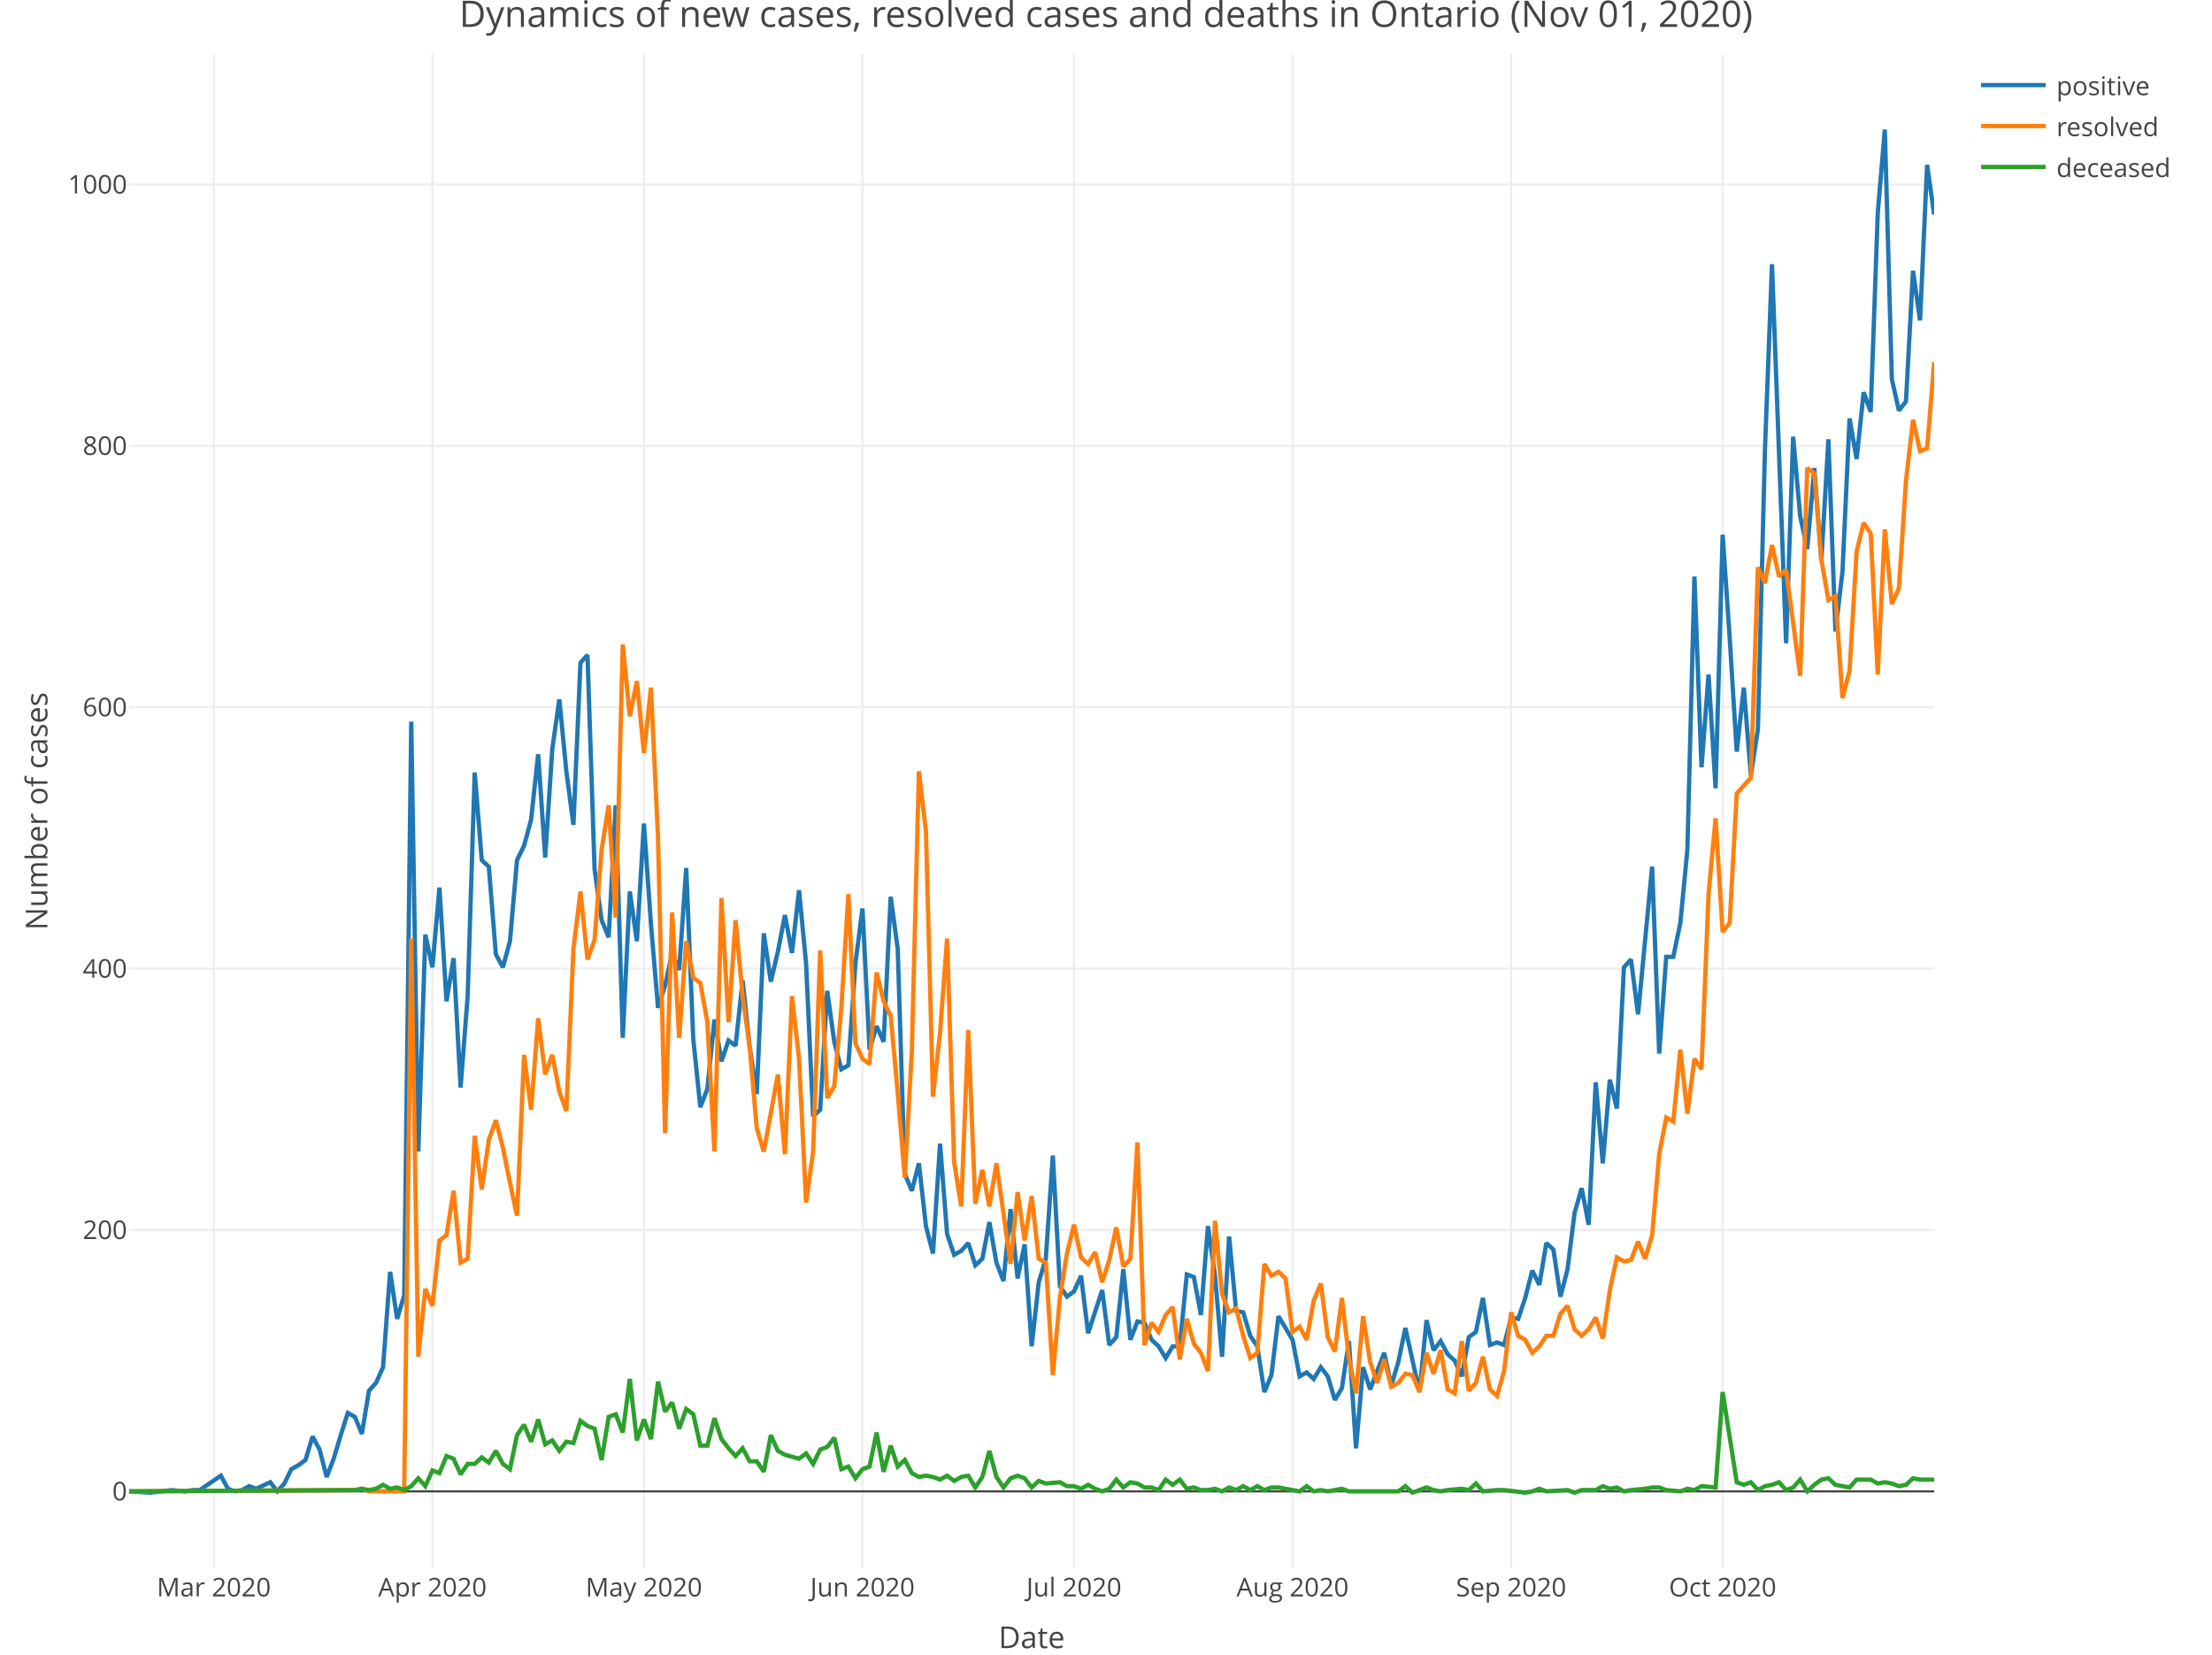
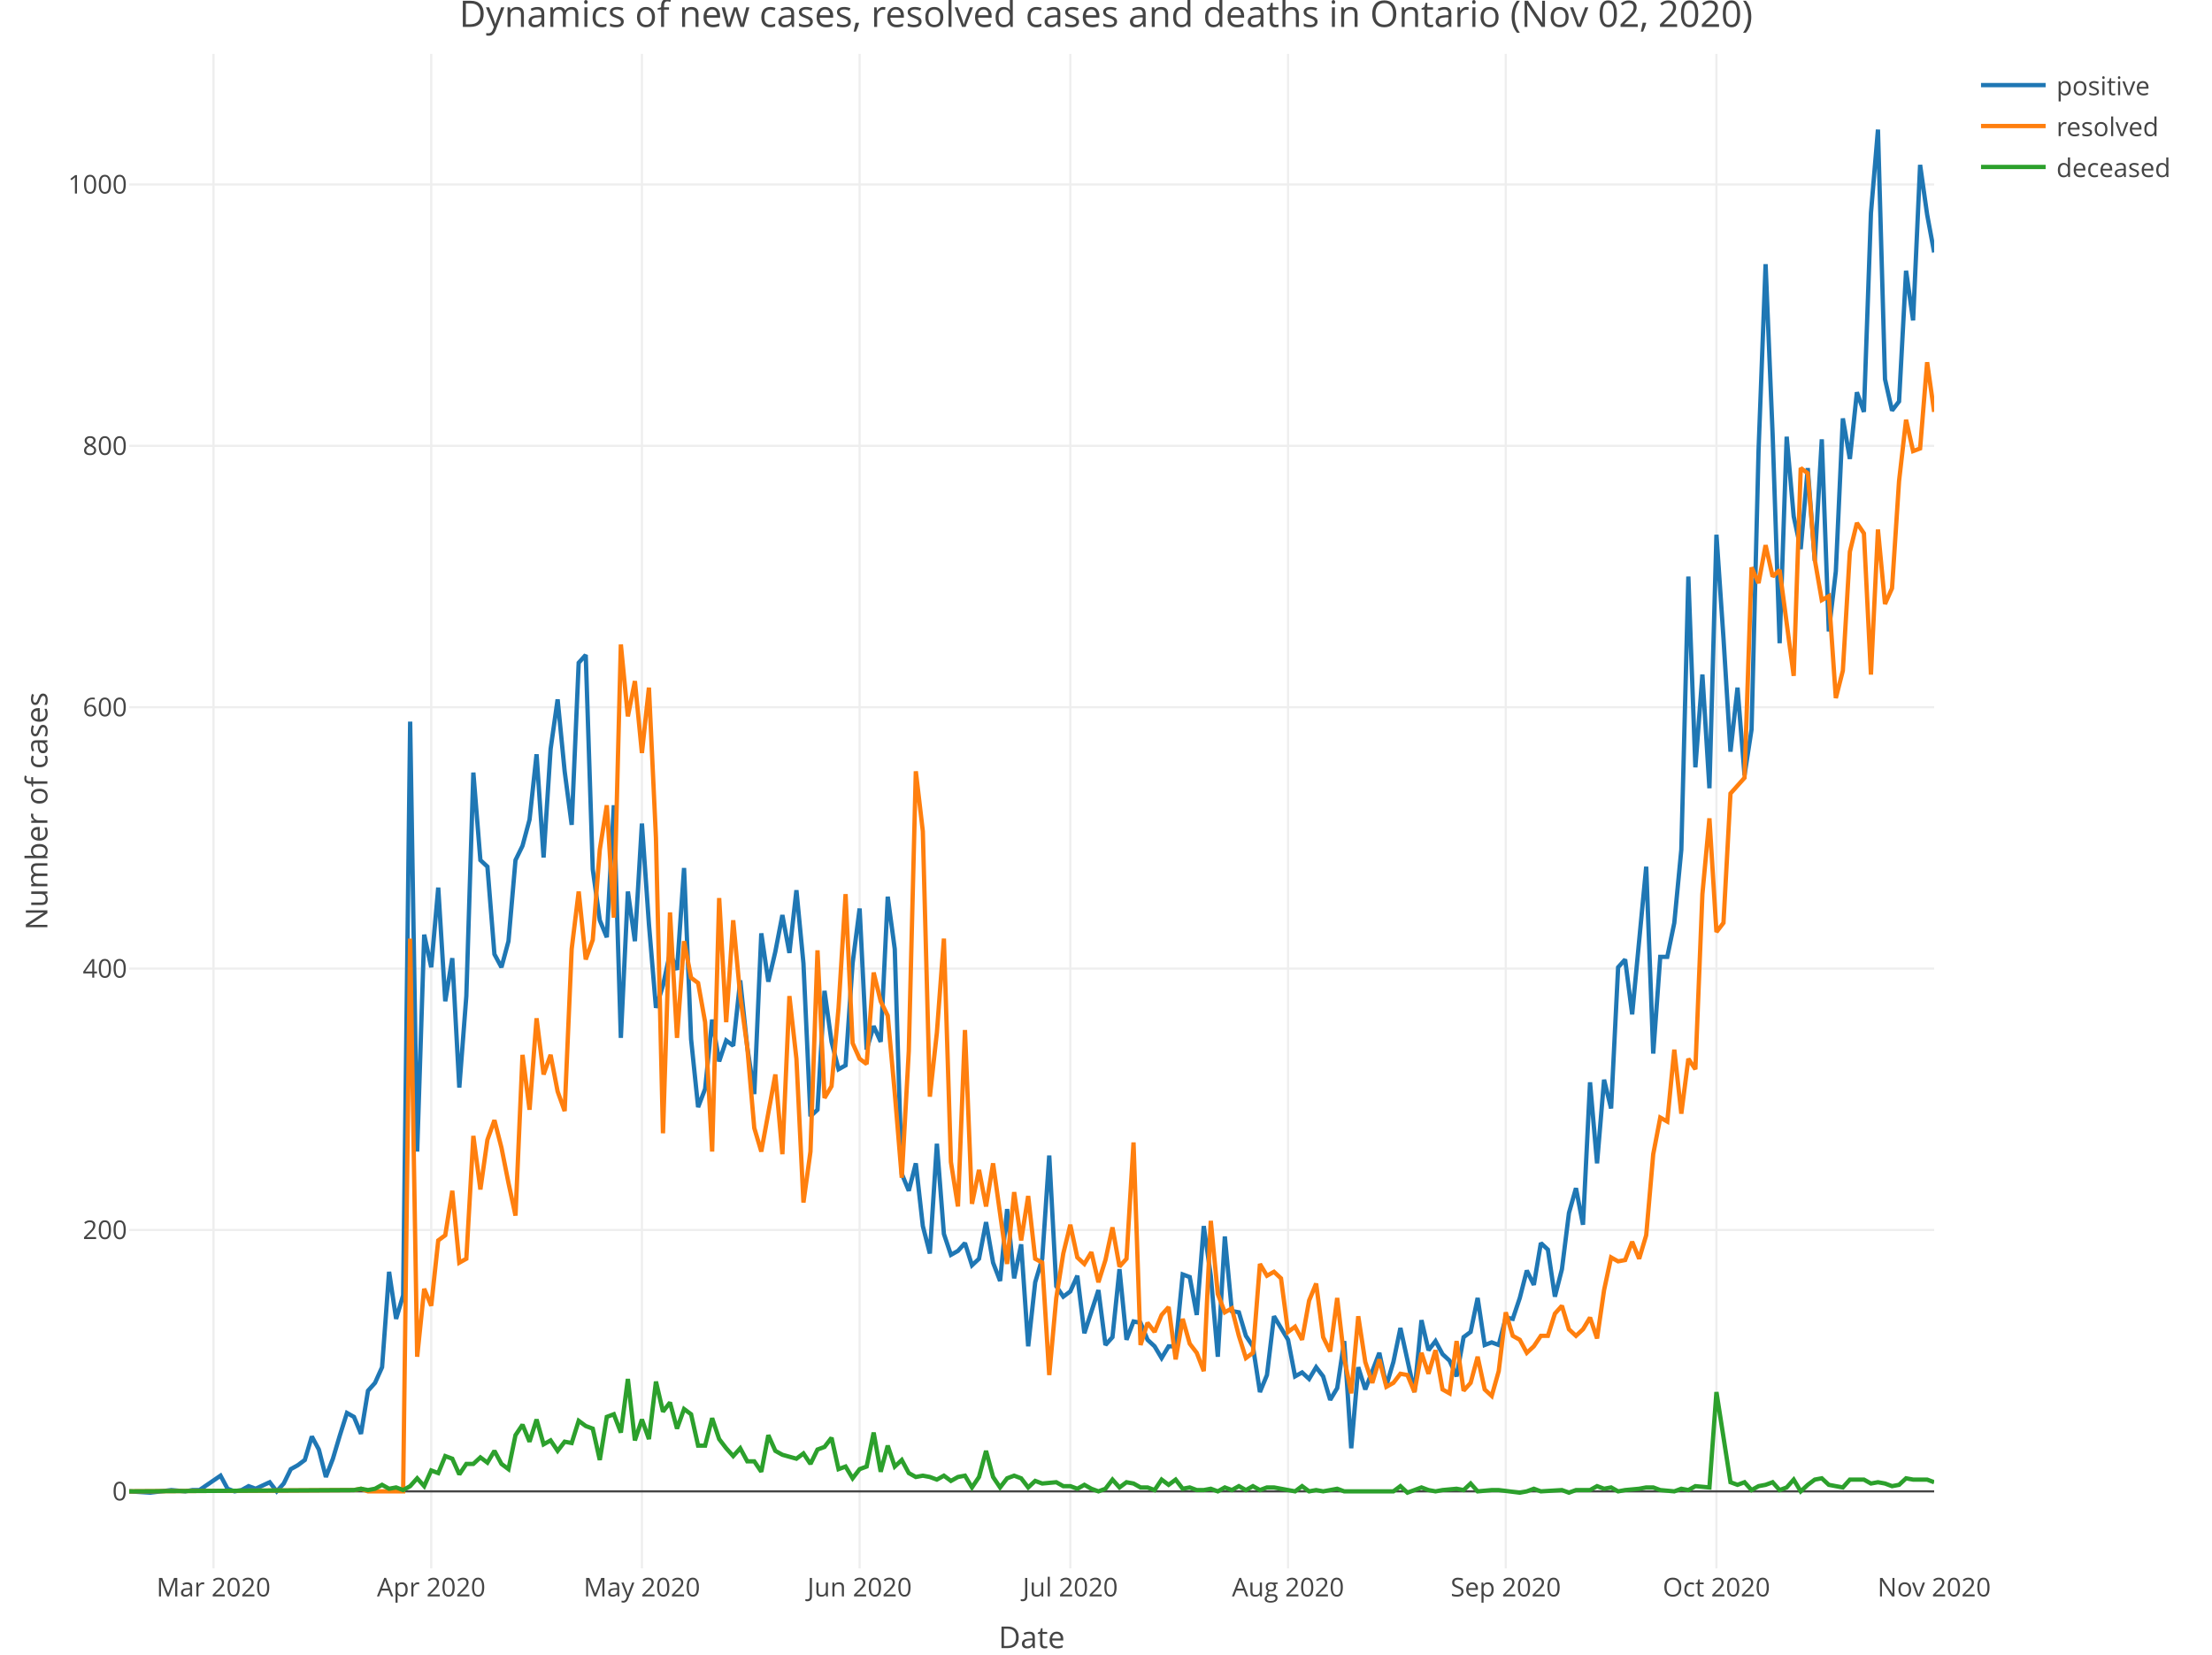
<svg xmlns="http://www.w3.org/2000/svg" class="main-svg" width="1027" height="768" style="" viewBox="0 0 1027 768">
  <rect x="0" y="0" width="1027" height="768" style="fill: rgb(255, 255, 255); fill-opacity: 1;" />
-   <defs id="defs-bca178">
+   <defs id="defs-4a795d">
    <g class="clips">
-       <clipPath id="clipbca178xyplot" class="plotclip">
+       <clipPath id="clip4a795dxyplot" class="plotclip">
        <rect width="838" height="703" />
      </clipPath>
-       <clipPath class="axesclip" id="clipbca178x">
+       <clipPath class="axesclip" id="clip4a795dx">
        <rect x="60" y="0" width="838" height="768" />
      </clipPath>
-       <clipPath class="axesclip" id="clipbca178y">
+       <clipPath class="axesclip" id="clip4a795dy">
        <rect x="0" y="25" width="1027" height="703" />
      </clipPath>
-       <clipPath class="axesclip" id="clipbca178xy">
+       <clipPath class="axesclip" id="clip4a795dxy">
        <rect x="60" y="25" width="838" height="703" />
      </clipPath>
    </g>
    <g class="gradients" />
  </defs>
  <g class="bglayer" />
  <g class="layer-below">
    <g class="imagelayer" />
    <g class="shapelayer" />
  </g>
  <g class="cartesianlayer">
    <g class="subplot xy">
      <g class="layer-subplot">
        <g class="shapelayer" />
        <g class="imagelayer" />
      </g>
      <g class="gridlayer">
        <g class="x">
-           <path class="xgrid crisp" transform="translate(99.28,0)" d="M0,25v703" style="stroke: rgb(238, 238, 238); stroke-opacity: 1; stroke-width: 1px;" />
-           <path class="xgrid crisp" transform="translate(200.76,0)" d="M0,25v703" style="stroke: rgb(238, 238, 238); stroke-opacity: 1; stroke-width: 1px;" />
-           <path class="xgrid crisp" transform="translate(298.96,0)" d="M0,25v703" style="stroke: rgb(238, 238, 238); stroke-opacity: 1; stroke-width: 1px;" />
-           <path class="xgrid crisp" transform="translate(400.44,0)" d="M0,25v703" style="stroke: rgb(238, 238, 238); stroke-opacity: 1; stroke-width: 1px;" />
-           <path class="xgrid crisp" transform="translate(498.64,0)" d="M0,25v703" style="stroke: rgb(238, 238, 238); stroke-opacity: 1; stroke-width: 1px;" />
-           <path class="xgrid crisp" transform="translate(600.12,0)" d="M0,25v703" style="stroke: rgb(238, 238, 238); stroke-opacity: 1; stroke-width: 1px;" />
-           <path class="xgrid crisp" transform="translate(701.59,0)" d="M0,25v703" style="stroke: rgb(238, 238, 238); stroke-opacity: 1; stroke-width: 1px;" />
-           <path class="xgrid crisp" transform="translate(799.8,0)" d="M0,25v703" style="stroke: rgb(238, 238, 238); stroke-opacity: 1; stroke-width: 1px;" />
+           <path class="xgrid crisp" transform="translate(99.13,0)" d="M0,25v703" style="stroke: rgb(238, 238, 238); stroke-opacity: 1; stroke-width: 1px;" />
+           <path class="xgrid crisp" transform="translate(200.21,0)" d="M0,25v703" style="stroke: rgb(238, 238, 238); stroke-opacity: 1; stroke-width: 1px;" />
+           <path class="xgrid crisp" transform="translate(298.03,0)" d="M0,25v703" style="stroke: rgb(238, 238, 238); stroke-opacity: 1; stroke-width: 1px;" />
+           <path class="xgrid crisp" transform="translate(399.11,0)" d="M0,25v703" style="stroke: rgb(238, 238, 238); stroke-opacity: 1; stroke-width: 1px;" />
+           <path class="xgrid crisp" transform="translate(496.93,0)" d="M0,25v703" style="stroke: rgb(238, 238, 238); stroke-opacity: 1; stroke-width: 1px;" />
+           <path class="xgrid crisp" transform="translate(598.02,0)" d="M0,25v703" style="stroke: rgb(238, 238, 238); stroke-opacity: 1; stroke-width: 1px;" />
+           <path class="xgrid crisp" transform="translate(699.1,0)" d="M0,25v703" style="stroke: rgb(238, 238, 238); stroke-opacity: 1; stroke-width: 1px;" />
+           <path class="xgrid crisp" transform="translate(796.92,0)" d="M0,25v703" style="stroke: rgb(238, 238, 238); stroke-opacity: 1; stroke-width: 1px;" />
        </g>
        <g class="y">
          <path class="ygrid crisp" transform="translate(0,570.92)" d="M60,0h838" style="stroke: rgb(238, 238, 238); stroke-opacity: 1; stroke-width: 1px;" />
          <path class="ygrid crisp" transform="translate(0,449.6)" d="M60,0h838" style="stroke: rgb(238, 238, 238); stroke-opacity: 1; stroke-width: 1px;" />
          <path class="ygrid crisp" transform="translate(0,328.27)" d="M60,0h838" style="stroke: rgb(238, 238, 238); stroke-opacity: 1; stroke-width: 1px;" />
          <path class="ygrid crisp" transform="translate(0,206.95)" d="M60,0h838" style="stroke: rgb(238, 238, 238); stroke-opacity: 1; stroke-width: 1px;" />
          <path class="ygrid crisp" transform="translate(0,85.63)" d="M60,0h838" style="stroke: rgb(238, 238, 238); stroke-opacity: 1; stroke-width: 1px;" />
        </g>
      </g>
      <g class="zerolinelayer">
        <path class="yzl zl crisp" transform="translate(0,692.24)" d="M60,0h838" style="stroke: rgb(68, 68, 68); stroke-opacity: 1; stroke-width: 1px;" />
      </g>
      <path class="xlines-below" />
      <path class="ylines-below" />
      <g class="overlines-below" />
      <g class="xaxislayer-below" />
      <g class="yaxislayer-below" />
      <g class="overaxes-below" />
-       <g class="plot" transform="translate(60, 25)" clip-path="url('#clipbca178xyplot')">
+       <g class="plot" transform="translate(60, 25)" clip-path="url('#clip4a795dxyplot')">
        <g class="scatterlayer mlayer">
-           <g class="trace scatter trace6cc3cc" style="stroke-miterlimit: 2; opacity: 1;">
+           <g class="trace scatter trace717cb4" style="stroke-miterlimit: 2; opacity: 1;">
            <g class="fills" />
            <g class="errorbars" />
            <g class="lines">
-               <path class="js-line" d="M0,667.24L9.82,667.85L19.64,666.64L26.19,667.24L29.46,666.64L32.73,666.64L42.55,659.96L45.83,666.03L49.1,667.24L52.38,666.64L55.65,664.82L58.92,666.03L65.47,663L68.74,667.24L72.02,663.6L75.29,656.93L78.56,655.11L81.84,652.68L85.11,641.77L88.38,647.83L91.66,660.57L94.93,652.08L98.2,641.16L101.48,630.85L104.75,632.67L108.02,640.55L111.3,620.53L114.57,616.89L117.84,609.61L121.12,565.33L124.39,587.17L127.66,576.25L130.94,309.95L134.21,509.52L137.48,408.83L140.76,423.99L144.03,386.99L147.3,439.76L150.58,419.74L153.85,479.8L157.13,437.34L160.4,333.6L163.67,374.25L166.95,377.28L170.22,417.92L173.49,423.99L176.77,411.86L180.04,374.25L183.31,367.58L186.59,355.44L189.86,325.11L193.13,373.03L196.41,322.69L199.68,299.63L202.95,333L206.23,357.87L209.5,282.65L212.77,279.01L216.05,378.49L219.32,402.15L222.59,410.04L225.87,348.77L229.14,456.75L232.41,388.81L235.69,411.86L238.96,357.26L242.23,403.97L245.51,442.8L248.78,432.48L252.05,417.32L255.33,425.2L258.6,377.89L261.88,457.35L265.15,488.9L268.42,480.41L271.7,448.26L274.97,467.67L278.24,457.96L281.52,460.39L284.79,430.06L288.06,460.99L291.34,482.83L294.61,408.22L297.88,430.66L301.16,416.71L304.43,399.73L307.7,417.32L310.98,388.2L314.25,422.17L317.52,493.14L320.8,490.11L324.07,434.91L327.34,458.57L330.62,471.31L333.89,469.49L337.16,422.17L340.44,396.69L343.71,462.21L346.98,451.29L350.26,458.57L353.53,391.23L356.8,415.5L360.08,519.84L363.35,527.72L366.63,514.98L369.9,544.1L373.17,556.84L376.45,505.88L379.72,547.74L382.99,557.45L386.27,555.63L389.54,551.99L392.81,562.3L396.09,559.27L399.36,542.28L402.63,561.09L405.91,569.58L409.18,536.21L412.45,568.37L415.73,552.59L419,599.91L422.27,570.18L425.55,559.27L428.82,511.34L432.09,572L435.37,576.86L438.64,574.43L441.91,567.15L445.19,593.84L451.73,573.82L455.01,599.3L458.28,595.66L461.55,564.12L464.83,596.88L468.1,588.38L471.38,588.99L474.65,596.88L477.92,599.91L481.2,605.37L484.47,599.91L487.74,599.91L491.02,566.55L494.29,567.76L497.56,585.35L500.84,544.1L504.11,567.15L507.38,604.76L510.66,548.95L513.93,583.53L517.2,584.14L520.48,595.06L523.75,599.91L527.02,621.14L530.3,613.25L533.57,585.96L540.12,596.88L543.39,613.86L546.66,612.04L549.94,615.07L553.21,609.61L556.48,613.86L559.76,624.78L563.03,619.32L566.3,597.48L569.58,647.23L572.85,609.61L576.13,619.93L582.67,602.94L585.95,618.11L589.22,607.19L592.49,591.42L599.04,621.14L602.31,587.78L605.59,601.73L608.86,597.48L612.13,603.55L615.41,606.58L618.68,613.86L621.95,595.66L625.23,593.24L628.5,577.46L631.77,599.3L635.05,598.09L638.32,599.3L641.59,586.56L644.87,587.17L648.14,577.46L651.41,564.73L654.69,571.4L657.96,551.99L661.23,555.02L664.51,576.86L667.78,564.12L671.05,538.03L674.33,526.51L677.6,543.49L680.88,477.37L684.15,514.98L687.42,476.16L690.7,489.51L693.97,423.99L697.24,420.35L700.52,445.83L707.06,377.28L710.34,464.03L713.61,419.14L716.88,419.14L720.16,403.37L723.43,369.4L726.7,242.61L729.98,331.18L733.25,288.11L736.52,340.88L739.8,223.2L743.07,271.12L746.34,323.9L749.62,294.17L752.89,334.82L756.16,313.59L759.44,183.77L762.71,97.63L769.26,273.55L772.53,177.7L775.8,214.71L779.08,229.87L782.35,192.26L785.63,235.33L788.9,178.92L792.17,268.09L795.45,240.19L798.72,169.21L801.99,188.02L805.27,157.08L808.54,166.18L811.81,73.97L815.09,35.15L818.36,151.01L821.63,165.57L824.91,161.33L828.18,100.66L831.45,123.72L834.73,51.53L838,74.58" style="vector-effect: non-scaling-stroke; fill: none; stroke: rgb(31, 119, 180); stroke-opacity: 1; stroke-width: 2px; opacity: 1;" />
+               <path class="js-line" d="M0,667.24L9.78,667.85L19.56,666.64L26.09,667.24L29.35,666.64L32.61,666.64L42.39,659.96L45.65,666.03L48.91,667.24L52.17,666.64L55.43,664.82L58.69,666.03L65.21,663L68.47,667.24L71.74,663.6L75,656.93L78.26,655.11L81.52,652.68L84.78,641.77L88.04,647.83L91.3,660.57L94.56,652.08L97.82,641.16L101.08,630.85L104.34,632.67L107.6,640.55L110.86,620.53L114.12,616.89L117.39,609.61L120.65,565.33L123.91,587.17L127.17,576.25L130.43,309.95L133.69,509.52L136.95,408.83L140.21,423.99L143.47,386.99L146.73,439.76L149.99,419.74L153.25,479.8L156.51,437.34L159.77,333.6L163.04,374.25L166.3,377.28L169.56,417.92L172.82,423.99L176.08,411.86L179.34,374.25L182.6,367.58L185.86,355.44L189.12,325.11L192.38,373.03L195.64,322.69L198.9,299.63L202.16,333L205.42,357.87L208.68,282.65L211.95,279.01L215.21,378.49L218.47,402.15L221.73,410.04L224.99,348.77L228.25,456.75L231.51,388.81L234.77,411.86L238.03,357.26L241.29,403.97L244.55,442.8L247.81,432.48L251.07,417.32L254.33,425.2L257.6,377.89L260.86,457.35L264.12,488.9L267.38,480.41L270.64,448.26L273.9,467.67L277.16,457.96L280.42,460.39L283.68,430.06L286.94,460.99L290.2,482.83L293.46,408.22L296.72,430.66L299.98,416.71L303.25,399.73L306.51,417.32L309.77,388.2L313.03,422.17L316.29,493.14L319.55,490.11L322.81,434.91L326.07,458.57L329.33,471.31L332.59,469.49L335.85,422.17L339.11,396.69L342.37,462.21L345.63,451.29L348.89,458.57L352.16,391.23L355.42,415.5L358.68,519.84L361.94,527.72L365.2,514.98L368.46,544.1L371.72,556.84L374.98,505.88L378.24,547.74L381.5,557.45L384.76,555.63L388.02,551.99L391.28,562.3L394.54,559.27L397.81,542.28L401.07,561.09L404.33,569.58L407.59,536.21L410.85,568.37L414.11,552.59L417.37,599.91L420.63,570.18L423.89,559.27L427.15,511.34L430.41,572L433.67,576.86L436.93,574.43L440.19,567.15L443.46,593.84L449.98,573.82L453.24,599.3L456.5,595.66L459.76,564.12L463.02,596.88L466.28,588.38L469.54,588.99L472.8,596.88L476.06,599.91L479.32,605.37L482.58,599.91L485.84,599.91L489.11,566.55L492.37,567.76L495.63,585.35L498.89,544.1L502.15,567.15L505.41,604.76L508.67,548.95L511.93,583.53L515.19,584.14L518.45,595.06L521.71,599.91L524.97,621.14L528.23,613.25L531.49,585.96L538.02,596.88L541.28,613.86L544.54,612.04L547.8,615.07L551.06,609.61L554.32,613.86L557.58,624.78L560.84,619.32L564.1,597.48L567.36,647.23L570.62,609.61L573.88,619.93L580.4,602.94L583.67,618.11L586.93,607.19L590.19,591.42L596.71,621.14L599.97,587.78L603.23,601.73L606.49,597.48L609.75,603.55L613.01,606.58L616.27,613.86L619.53,595.66L622.79,593.24L626.05,577.46L629.32,599.3L632.58,598.09L635.84,599.3L639.1,586.56L642.36,587.17L645.62,577.46L648.88,564.73L652.14,571.4L655.4,551.99L658.66,555.02L661.92,576.86L665.18,564.12L668.44,538.03L671.7,526.51L674.96,543.49L678.23,477.37L681.49,514.98L684.75,476.16L688.01,489.51L691.27,423.99L694.53,420.35L697.79,445.83L704.31,377.28L707.57,464.03L710.83,419.14L714.09,419.14L717.35,403.37L720.61,369.4L723.88,242.61L727.14,331.18L730.4,288.11L733.66,340.88L736.92,223.2L740.18,271.12L743.44,323.9L746.7,294.17L749.96,334.82L753.22,313.59L756.48,183.77L759.74,97.63L763,176.49L766.26,273.55L769.53,177.7L772.79,214.71L776.05,229.87L779.31,192.26L782.57,235.33L785.83,178.92L789.09,268.09L792.35,240.19L795.61,169.21L798.87,188.02L802.13,157.08L805.39,166.18L808.65,73.97L811.91,35.15L815.18,151.01L818.44,165.57L821.7,161.33L824.96,100.66L828.22,123.72L831.48,51.53L834.74,74.58L838,92.17" style="vector-effect: non-scaling-stroke; fill: none; stroke: rgb(31, 119, 180); stroke-opacity: 1; stroke-width: 2px; opacity: 1;" />
            </g>
            <g class="points" />
            <g class="text" />
          </g>
-           <g class="trace scatter trace6bf313" style="stroke-miterlimit: 2; opacity: 1;">
+           <g class="trace scatter trace92ec65" style="stroke-miterlimit: 2; opacity: 1;">
            <g class="fills" />
            <g class="errorbars" />
            <g class="lines">
-               <path class="js-line" d="M0,667.24L104.75,666.64L108.02,666.03L111.3,667.24L114.57,667.24L127.66,667.24L130.94,410.65L134.21,604.76L137.48,573.22L140.76,581.1L144.03,550.77L147.3,548.35L150.58,527.72L153.85,561.09L157.13,559.27L160.4,502.24L163.67,527.12L166.95,504.06L170.22,494.96L173.49,507.7L176.77,524.08L180.04,539.25L183.31,464.63L186.59,490.11L189.86,447.65L193.13,473.73L196.41,464.63L199.68,481.62L202.95,490.72L206.23,415.5L209.5,388.81L212.77,420.35L216.05,411.25L219.32,369.4L222.59,348.77L225.87,400.94L229.14,274.16L232.41,307.52L235.69,291.14L238.96,324.51L242.23,294.17L245.51,363.94L248.78,501.03L252.05,398.51L255.33,456.75L258.6,411.86L261.88,428.84L265.15,431.27L268.42,449.47L271.7,509.52L274.97,391.84L278.24,449.47L281.52,402.15L284.79,437.34L288.06,460.99L291.34,498.6L294.61,509.52L301.16,473.73L304.43,510.74L307.7,437.34L310.98,466.45L314.25,533.18L317.52,509.52L320.8,416.1L324.07,484.65L327.34,479.19L330.62,442.8L333.89,390.02L337.16,459.17L340.44,466.45L343.71,468.88L346.98,426.42L350.26,439.76L353.53,446.44L356.8,482.23L360.08,521.66L363.35,462.81L366.63,333L369.9,360.9L373.17,484.05L376.45,454.32L379.72,410.65L382.99,514.38L386.27,535L389.54,453.11L392.81,533.79L396.09,518.02L399.36,535L402.63,514.98L409.18,561.69L412.45,528.33L415.73,550.77L419,530.15L422.27,559.27L425.55,561.09L428.82,613.25L432.09,577.46L435.37,556.84L438.64,543.49L441.91,558.66L445.19,561.69L448.46,556.23L451.73,570.18L455.01,559.87L458.28,544.71L461.55,562.91L464.83,559.27L468.1,505.28L471.38,599.3L474.65,588.99L477.92,593.24L481.2,585.35L484.47,581.71L487.74,605.98L491.02,587.17L494.29,598.7L497.56,602.94L500.84,611.43L504.11,541.67L507.38,575.64L510.66,584.14L513.93,582.32L517.2,595.06L520.48,605.37L523.75,602.94L527.02,561.69L530.3,567.15L533.57,565.33L536.84,568.37L540.12,593.24L543.39,590.81L546.66,596.88L549.94,578.68L553.21,570.79L556.48,595.66L559.76,602.34L563.03,577.46L566.3,605.37L569.58,621.75L572.85,585.96L576.13,607.19L579.4,616.89L582.67,605.98L585.95,618.71L589.22,616.89L592.49,612.65L595.77,613.25L599.04,621.14L602.31,602.94L605.59,612.65L608.86,601.73L612.13,619.93L615.41,621.75L618.68,597.48L621.95,620.53L625.23,616.89L628.5,604.76L631.77,619.93L635.05,622.96L638.32,611.43L641.59,584.14L644.87,595.06L648.14,596.88L651.41,602.94L654.69,599.91L657.96,595.06L661.23,595.06L664.51,584.74L667.78,581.1L671.05,592.02L674.33,595.06L677.6,592.02L680.88,586.56L684.15,596.27L687.42,573.82L690.7,558.66L693.97,560.48L697.24,559.87L700.52,551.38L703.79,559.27L707.06,548.35L710.34,510.74L713.61,493.75L716.88,495.57L720.16,462.21L723.43,491.93L726.7,466.45L729.98,471.31L733.25,390.02L736.52,354.84L739.8,407.61L743.07,403.37L746.34,343.31L752.89,336.03L756.16,238.37L759.44,245.65L762.71,228.05L765.98,242.61L769.26,239.58L775.8,288.72L779.08,192.26L782.35,194.69L785.63,234.73L788.9,253.53L792.17,251.71L795.45,299.03L798.72,286.29L801.99,231.09L805.27,217.74L808.54,222.59L811.81,288.11L815.09,220.77L818.36,255.35L821.63,248.07L824.91,198.33L828.18,169.82L831.45,184.38L834.73,183.16L838,143.13" style="vector-effect: non-scaling-stroke; fill: none; stroke: rgb(255, 127, 14); stroke-opacity: 1; stroke-width: 2px; opacity: 1;" />
+               <path class="js-line" d="M0,667.24L104.34,666.64L107.6,666.03L110.86,667.24L114.12,667.24L127.17,667.24L130.43,410.65L133.69,604.76L136.95,573.22L140.21,581.1L143.47,550.77L146.73,548.35L149.99,527.72L153.25,561.09L156.51,559.27L159.77,502.24L163.04,527.12L166.3,504.06L169.56,494.96L172.82,507.7L176.08,524.08L179.34,539.25L182.6,464.63L185.86,490.11L189.12,447.65L192.38,473.73L195.64,464.63L198.9,481.62L202.16,490.72L205.42,415.5L208.68,388.81L211.95,420.35L215.21,411.25L218.47,369.4L221.73,348.77L224.99,400.94L228.25,274.16L231.51,307.52L234.77,291.14L238.03,324.51L241.29,294.17L244.55,363.94L247.81,501.03L251.07,398.51L254.33,456.75L257.6,411.86L260.86,428.84L264.12,431.27L267.38,449.47L270.64,509.52L273.9,391.84L277.16,449.47L280.42,402.15L283.68,437.34L286.94,460.99L290.2,498.6L293.46,509.52L299.98,473.73L303.25,510.74L306.51,437.34L309.77,466.45L313.03,533.18L316.29,509.52L319.55,416.1L322.81,484.65L326.07,479.19L329.33,442.8L332.59,390.02L335.85,459.17L339.11,466.45L342.37,468.88L345.63,426.42L348.89,439.76L352.16,446.44L355.42,482.23L358.68,521.66L361.94,462.81L365.2,333L368.46,360.9L371.72,484.05L374.98,454.32L378.24,410.65L381.5,514.38L384.76,535L388.02,453.11L391.28,533.79L394.54,518.02L397.81,535L401.07,514.98L407.59,561.69L410.85,528.33L414.11,550.77L417.37,530.15L420.63,559.27L423.89,561.09L427.15,613.25L430.41,577.46L433.67,556.84L436.93,543.49L440.19,558.66L443.46,561.69L446.72,556.23L449.98,570.18L453.24,559.87L456.5,544.71L459.76,562.91L463.02,559.27L466.28,505.28L469.54,599.3L472.8,588.99L476.06,593.24L479.32,585.35L482.58,581.71L485.84,605.98L489.11,587.17L492.37,598.7L495.63,602.94L498.89,611.43L502.15,541.67L505.41,575.64L508.67,584.14L511.93,582.32L515.19,595.06L518.45,605.37L521.71,602.94L524.97,561.69L528.23,567.15L531.49,565.33L534.75,568.37L538.02,593.24L541.28,590.81L544.54,596.88L547.8,578.68L551.06,570.79L554.32,595.66L557.58,602.34L560.84,577.46L564.1,605.37L567.36,621.75L570.62,585.96L573.88,607.19L577.14,616.89L580.4,605.98L583.67,618.71L586.93,616.89L590.19,612.65L593.45,613.25L596.71,621.14L599.97,602.94L603.23,612.65L606.49,601.73L609.75,619.93L613.01,621.75L616.27,597.48L619.53,620.53L622.79,616.89L626.05,604.76L629.32,619.93L632.58,622.96L635.84,611.43L639.1,584.14L642.36,595.06L645.62,596.88L648.88,602.94L652.14,599.91L655.4,595.06L658.66,595.06L661.92,584.74L665.18,581.1L668.44,592.02L671.7,595.06L674.96,592.02L678.23,586.56L681.49,596.27L684.75,573.82L688.01,558.66L691.27,560.48L694.53,559.87L697.79,551.38L701.05,559.27L704.31,548.35L707.57,510.74L710.83,493.75L714.09,495.57L717.35,462.21L720.61,491.93L723.88,466.45L727.14,471.31L730.4,390.02L733.66,354.84L736.92,407.61L740.18,403.37L743.44,343.31L749.96,336.03L753.22,238.37L756.48,245.65L759.74,228.05L763,242.61L766.26,239.58L772.79,288.72L776.05,192.26L779.31,194.69L782.57,234.73L785.83,253.53L789.09,251.71L792.35,299.03L795.61,286.29L798.87,231.09L802.13,217.74L805.39,222.59L808.65,288.11L811.91,220.77L815.18,255.35L818.44,248.07L821.7,198.33L824.96,169.82L828.22,184.38L831.48,183.16L834.74,143.13L838,166.18" style="vector-effect: non-scaling-stroke; fill: none; stroke: rgb(255, 127, 14); stroke-opacity: 1; stroke-width: 2px; opacity: 1;" />
            </g>
            <g class="points" />
            <g class="text" />
          </g>
-           <g class="trace scatter trace61208e" style="stroke-miterlimit: 2; opacity: 1;">
+           <g class="trace scatter trace281e15" style="stroke-miterlimit: 2; opacity: 1;">
            <g class="fills" />
            <g class="errorbars" />
            <g class="lines">
-               <path class="js-line" d="M0,667.24L104.75,666.64L108.02,666.03L111.3,666.64L114.57,666.03L117.84,664.21L121.12,666.03L124.39,665.42L127.66,666.64L130.94,664.82L134.21,661.18L137.48,664.82L140.76,657.54L144.03,658.75L147.3,650.86L150.58,652.08L153.85,659.36L157.13,654.5L160.4,654.5L163.67,651.47L166.95,653.9L170.22,648.44L173.49,654.5L176.77,656.93L180.04,641.16L183.31,636.31L186.59,644.19L189.86,633.88L193.13,645.41L196.41,643.59L199.68,648.44L202.95,644.19L206.23,644.8L209.5,634.49L212.77,636.91L216.05,638.13L219.32,652.68L222.59,632.67L225.87,631.45L229.14,639.95L232.41,615.07L235.69,643.59L238.96,633.88L242.23,642.98L245.51,616.29L248.78,630.24L252.05,625.99L255.33,638.13L258.6,629.03L261.88,631.45L265.15,646.01L268.42,646.01L271.7,633.27L274.97,642.98L278.24,647.23L281.52,650.86L284.79,647.23L288.06,653.29L291.34,653.29L294.61,658.14L297.88,641.16L301.16,648.44L304.43,650.26L310.98,652.08L314.25,649.65L317.52,654.5L320.8,647.83L324.07,646.62L327.34,642.37L330.62,656.93L333.89,655.72L337.16,661.18L340.44,656.93L343.71,655.72L346.98,639.95L350.26,658.14L353.53,646.01L356.8,655.72L360.08,652.68L363.35,658.75L366.63,660.57L369.9,659.96L373.17,660.57L376.45,661.78L379.72,659.96L382.99,662.39L386.27,660.57L389.54,659.96L392.81,665.42L396.09,660.57L399.36,648.44L402.63,660.57L405.91,665.42L409.18,661.18L412.45,659.96L415.73,661.18L419,665.42L422.27,662.39L425.55,663.6L432.09,663L435.37,664.82L438.64,664.82L441.91,666.03L445.19,664.21L448.46,666.03L451.73,667.24L455.01,666.03L458.28,661.78L461.55,665.42L464.83,663L468.1,663.6L471.38,665.42L474.65,665.42L477.92,666.64L481.2,661.78L484.47,664.21L487.74,661.78L491.02,666.03L494.29,665.42L497.56,666.64L500.84,666.64L504.11,666.03L507.38,667.24L510.66,665.42L513.93,666.64L517.2,664.82L520.48,666.64L523.75,664.82L527.02,666.64L530.3,665.42L533.57,665.42L543.39,667.24L546.66,664.82L549.94,667.24L553.21,666.64L556.48,667.24L559.76,666.64L563.03,666.03L566.3,667.24L589.22,667.24L592.49,664.82L595.77,667.85L599.04,666.64L602.31,665.42L605.59,666.64L608.86,667.24L612.13,666.64L618.68,666.03L621.95,666.64L625.23,663.6L628.5,667.24L635.05,666.64L638.32,666.64L648.14,667.85L651.41,667.24L654.69,666.03L657.96,667.24L667.78,666.64L671.05,667.85L674.33,666.64L677.6,666.64L680.88,666.64L684.15,664.82L687.42,666.03L690.7,665.42L693.97,667.24L697.24,666.64L703.79,666.03L707.06,665.42L710.34,665.42L713.61,666.64L720.16,667.24L723.43,666.03L726.7,666.64L729.98,664.82L736.52,665.42L739.8,621.14L746.34,663L749.62,664.21L752.89,663L756.16,666.64L759.44,664.82L762.71,664.21L765.98,663L769.26,666.64L772.53,665.42L775.8,661.78L779.08,667.24L782.35,664.21L785.63,661.78L788.9,661.18L792.17,664.21L795.45,664.82L798.72,665.42L801.99,661.78L808.54,661.78L811.81,663.6L815.09,663L818.36,663.6L821.63,664.82L824.91,664.21L828.18,661.18L831.45,661.78L838,661.78" style="vector-effect: non-scaling-stroke; fill: none; stroke: rgb(44, 160, 44); stroke-opacity: 1; stroke-width: 2px; opacity: 1;" />
+               <path class="js-line" d="M0,667.24L104.34,666.64L107.6,666.03L110.86,666.64L114.12,666.03L117.39,664.21L120.65,666.03L123.91,665.42L127.17,666.64L130.43,664.82L133.69,661.18L136.95,664.82L140.21,657.54L143.47,658.75L146.73,650.86L149.99,652.08L153.25,659.36L156.51,654.5L159.77,654.5L163.04,651.47L166.3,653.9L169.56,648.44L172.82,654.5L176.08,656.93L179.34,641.16L182.6,636.31L185.86,644.19L189.12,633.88L192.38,645.41L195.64,643.59L198.9,648.44L202.16,644.19L205.42,644.8L208.68,634.49L211.95,636.91L215.21,638.13L218.47,652.68L221.73,632.67L224.99,631.45L228.25,639.95L231.51,615.07L234.77,643.59L238.03,633.88L241.29,642.98L244.55,616.29L247.81,630.24L251.07,625.99L254.33,638.13L257.6,629.03L260.86,631.45L264.12,646.01L267.38,646.01L270.64,633.27L273.9,642.98L277.16,647.23L280.42,650.86L283.68,647.23L286.94,653.29L290.2,653.29L293.46,658.14L296.72,641.16L299.98,648.44L303.25,650.26L309.77,652.08L313.03,649.65L316.29,654.5L319.55,647.83L322.81,646.62L326.07,642.37L329.33,656.93L332.59,655.72L335.85,661.18L339.11,656.93L342.37,655.72L345.63,639.95L348.89,658.14L352.16,646.01L355.42,655.72L358.68,652.68L361.94,658.75L365.2,660.57L368.46,659.96L371.72,660.57L374.98,661.78L378.24,659.96L381.5,662.39L384.76,660.57L388.02,659.96L391.28,665.42L394.54,660.57L397.81,648.44L401.07,660.57L404.33,665.42L407.59,661.18L410.85,659.96L414.11,661.18L417.37,665.42L420.63,662.39L423.89,663.6L430.41,663L433.67,664.82L436.93,664.82L440.19,666.03L443.46,664.21L446.72,666.03L449.98,667.24L453.24,666.03L456.5,661.78L459.76,665.42L463.02,663L466.28,663.6L469.54,665.42L472.8,665.42L476.06,666.64L479.32,661.78L482.58,664.21L485.84,661.78L489.11,666.03L492.37,665.42L495.63,666.64L498.89,666.64L502.15,666.03L505.41,667.24L508.67,665.42L511.93,666.64L515.19,664.82L518.45,666.64L521.71,664.82L524.97,666.64L528.23,665.42L531.49,665.42L541.28,667.24L544.54,664.82L547.8,667.24L551.06,666.64L554.32,667.24L557.58,666.64L560.84,666.03L564.1,667.24L586.93,667.24L590.19,664.82L593.45,667.85L596.71,666.64L599.97,665.42L603.23,666.64L606.49,667.24L609.75,666.64L616.27,666.03L619.53,666.64L622.79,663.6L626.05,667.24L632.58,666.64L635.84,666.64L645.62,667.85L648.88,667.24L652.14,666.03L655.4,667.24L665.18,666.64L668.44,667.85L671.7,666.64L674.96,666.64L678.23,666.64L681.49,664.82L684.75,666.03L688.01,665.42L691.27,667.24L694.53,666.64L701.05,666.03L704.31,665.42L707.57,665.42L710.83,666.64L717.35,667.24L720.61,666.03L723.88,666.64L727.14,664.82L733.66,665.42L736.92,621.14L743.44,663L746.7,664.21L749.96,663L753.22,666.64L756.48,664.82L759.74,664.21L763,663L766.26,666.64L769.53,665.42L772.79,661.78L776.05,667.24L779.31,664.21L782.57,661.78L785.83,661.18L789.09,664.21L792.35,664.82L795.61,665.42L798.87,661.78L805.39,661.78L808.65,663.6L811.91,663L815.18,663.6L818.44,664.82L821.7,664.21L824.96,661.18L828.22,661.78L834.74,661.78L838,663" style="vector-effect: non-scaling-stroke; fill: none; stroke: rgb(44, 160, 44); stroke-opacity: 1; stroke-width: 2px; opacity: 1;" />
            </g>
            <g class="points" />
            <g class="text" />
          </g>
        </g>
      </g>
      <g class="overplot" />
      <path class="xlines-above crisp" style="fill: none;" d="M0,0" />
      <path class="ylines-above crisp" style="fill: none;" d="M0,0" />
      <g class="overlines-above" />
      <g class="xaxislayer-above">
        <g class="xtick">
-           <text text-anchor="middle" x="0" y="741" transform="translate(99.28,0)" style="font-family: 'Open Sans', verdana, arial, sans-serif; font-size: 12px; fill: rgb(68, 68, 68); fill-opacity: 1; white-space: pre;">Mar 2020</text>
-         </g>
-         <g class="xtick">
-           <text text-anchor="middle" x="0" y="741" transform="translate(200.76,0)" style="font-family: 'Open Sans', verdana, arial, sans-serif; font-size: 12px; fill: rgb(68, 68, 68); fill-opacity: 1; white-space: pre;">Apr 2020</text>
-         </g>
-         <g class="xtick">
-           <text text-anchor="middle" x="0" y="741" transform="translate(298.96,0)" style="font-family: 'Open Sans', verdana, arial, sans-serif; font-size: 12px; fill: rgb(68, 68, 68); fill-opacity: 1; white-space: pre;">May 2020</text>
-         </g>
-         <g class="xtick">
-           <text text-anchor="middle" x="0" y="741" transform="translate(400.44,0)" style="font-family: 'Open Sans', verdana, arial, sans-serif; font-size: 12px; fill: rgb(68, 68, 68); fill-opacity: 1; white-space: pre;">Jun 2020</text>
-         </g>
-         <g class="xtick">
-           <text text-anchor="middle" x="0" y="741" transform="translate(498.64,0)" style="font-family: 'Open Sans', verdana, arial, sans-serif; font-size: 12px; fill: rgb(68, 68, 68); fill-opacity: 1; white-space: pre;">Jul 2020</text>
-         </g>
-         <g class="xtick">
-           <text text-anchor="middle" x="0" y="741" transform="translate(600.12,0)" style="font-family: 'Open Sans', verdana, arial, sans-serif; font-size: 12px; fill: rgb(68, 68, 68); fill-opacity: 1; white-space: pre;">Aug 2020</text>
-         </g>
-         <g class="xtick">
-           <text text-anchor="middle" x="0" y="741" transform="translate(701.59,0)" style="font-family: 'Open Sans', verdana, arial, sans-serif; font-size: 12px; fill: rgb(68, 68, 68); fill-opacity: 1; white-space: pre;">Sep 2020</text>
-         </g>
-         <g class="xtick">
-           <text text-anchor="middle" x="0" y="741" transform="translate(799.8,0)" style="font-family: 'Open Sans', verdana, arial, sans-serif; font-size: 12px; fill: rgb(68, 68, 68); fill-opacity: 1; white-space: pre;">Oct 2020</text>
+           <text text-anchor="middle" x="0" y="741" transform="translate(99.13,0)" style="font-family: 'Open Sans', verdana, arial, sans-serif; font-size: 12px; fill: rgb(68, 68, 68); fill-opacity: 1; white-space: pre;">Mar 2020</text>
+         </g>
+         <g class="xtick">
+           <text text-anchor="middle" x="0" y="741" transform="translate(200.21,0)" style="font-family: 'Open Sans', verdana, arial, sans-serif; font-size: 12px; fill: rgb(68, 68, 68); fill-opacity: 1; white-space: pre;">Apr 2020</text>
+         </g>
+         <g class="xtick">
+           <text text-anchor="middle" x="0" y="741" transform="translate(298.03,0)" style="font-family: 'Open Sans', verdana, arial, sans-serif; font-size: 12px; fill: rgb(68, 68, 68); fill-opacity: 1; white-space: pre;">May 2020</text>
+         </g>
+         <g class="xtick">
+           <text text-anchor="middle" x="0" y="741" transform="translate(399.11,0)" style="font-family: 'Open Sans', verdana, arial, sans-serif; font-size: 12px; fill: rgb(68, 68, 68); fill-opacity: 1; white-space: pre;">Jun 2020</text>
+         </g>
+         <g class="xtick">
+           <text text-anchor="middle" x="0" y="741" transform="translate(496.93,0)" style="font-family: 'Open Sans', verdana, arial, sans-serif; font-size: 12px; fill: rgb(68, 68, 68); fill-opacity: 1; white-space: pre;">Jul 2020</text>
+         </g>
+         <g class="xtick">
+           <text text-anchor="middle" x="0" y="741" transform="translate(598.02,0)" style="font-family: 'Open Sans', verdana, arial, sans-serif; font-size: 12px; fill: rgb(68, 68, 68); fill-opacity: 1; white-space: pre;">Aug 2020</text>
+         </g>
+         <g class="xtick">
+           <text text-anchor="middle" x="0" y="741" transform="translate(699.1,0)" style="font-family: 'Open Sans', verdana, arial, sans-serif; font-size: 12px; fill: rgb(68, 68, 68); fill-opacity: 1; white-space: pre;">Sep 2020</text>
+         </g>
+         <g class="xtick">
+           <text text-anchor="middle" x="0" y="741" transform="translate(796.92,0)" style="font-family: 'Open Sans', verdana, arial, sans-serif; font-size: 12px; fill: rgb(68, 68, 68); fill-opacity: 1; white-space: pre;">Oct 2020</text>
+         </g>
+         <g class="xtick">
+           <text text-anchor="middle" x="0" y="741" transform="translate(898,0)" style="font-family: 'Open Sans', verdana, arial, sans-serif; font-size: 12px; fill: rgb(68, 68, 68); fill-opacity: 1; white-space: pre;">Nov 2020</text>
        </g>
      </g>
      <g class="yaxislayer-above">
        <g class="ytick">
          <text text-anchor="end" x="59" y="4.2" transform="translate(0,692.24)" style="font-family: 'Open Sans', verdana, arial, sans-serif; font-size: 12px; fill: rgb(68, 68, 68); fill-opacity: 1; white-space: pre;">0</text>
        </g>
        <g class="ytick">
          <text text-anchor="end" x="59" y="4.2" transform="translate(0,570.92)" style="font-family: 'Open Sans', verdana, arial, sans-serif; font-size: 12px; fill: rgb(68, 68, 68); fill-opacity: 1; white-space: pre;">200</text>
        </g>
        <g class="ytick">
          <text text-anchor="end" x="59" y="4.2" transform="translate(0,449.6)" style="font-family: 'Open Sans', verdana, arial, sans-serif; font-size: 12px; fill: rgb(68, 68, 68); fill-opacity: 1; white-space: pre;">400</text>
        </g>
        <g class="ytick">
          <text text-anchor="end" x="59" y="4.2" transform="translate(0,328.27)" style="font-family: 'Open Sans', verdana, arial, sans-serif; font-size: 12px; fill: rgb(68, 68, 68); fill-opacity: 1; white-space: pre;">600</text>
        </g>
        <g class="ytick">
          <text text-anchor="end" x="59" y="4.2" transform="translate(0,206.95)" style="font-family: 'Open Sans', verdana, arial, sans-serif; font-size: 12px; fill: rgb(68, 68, 68); fill-opacity: 1; white-space: pre;">800</text>
        </g>
        <g class="ytick">
          <text text-anchor="end" x="59" y="4.2" transform="translate(0,85.63)" style="font-family: 'Open Sans', verdana, arial, sans-serif; font-size: 12px; fill: rgb(68, 68, 68); fill-opacity: 1; white-space: pre;">1000</text>
        </g>
      </g>
      <g class="overaxes-above" />
    </g>
  </g>
  <g class="polarlayer" />
  <g class="ternarylayer" />
  <g class="geolayer" />
  <g class="funnelarealayer" />
  <g class="pielayer" />
  <g class="treemaplayer" />
  <g class="sunburstlayer" />
  <g class="glimages" />
-   <defs id="topdefs-bca178">
+   <defs id="topdefs-4a795d">
    <g class="clips" />
-     <clipPath id="legendbca178">
+     <clipPath id="legend4a795d">
      <rect width="102" height="67" x="0" y="0" />
    </clipPath>
  </defs>
  <g class="layer-above">
    <g class="imagelayer" />
    <g class="shapelayer" />
  </g>
  <g class="infolayer">
    <g class="legend" pointer-events="all" transform="translate(914.76, 25)">
      <rect class="bg" shape-rendering="crispEdges" style="stroke: rgb(68, 68, 68); stroke-opacity: 1; fill: rgb(255, 255, 255); fill-opacity: 1; stroke-width: 0px;" width="102" height="67" x="0" y="0" />
-       <g class="scrollbox" transform="translate(0, 0)" clip-path="url('#legendbca178')">
+       <g class="scrollbox" transform="translate(0, 0)" clip-path="url('#legend4a795d')">
        <g class="groups">
          <g class="traces" style="opacity: 1;" transform="translate(0, 14.5)">
            <text class="legendtext user-select-none" text-anchor="start" x="40" y="4.68" style="font-family: 'Open Sans', verdana, arial, sans-serif; font-size: 12px; fill: rgb(68, 68, 68); fill-opacity: 1; white-space: pre;">positive</text>
            <g class="layers" style="opacity: 1;">
              <g class="legendfill" />
              <g class="legendlines">
                <path class="js-line" d="M5,0h30" style="fill: none; stroke: rgb(31, 119, 180); stroke-opacity: 1; stroke-width: 2px;" />
              </g>
              <g class="legendsymbols">
                <g class="legendpoints" />
              </g>
            </g>
            <rect class="legendtoggle" pointer-events="all" x="0" y="-9.5" width="96.109" height="19" style="cursor: pointer; fill: rgb(0, 0, 0); fill-opacity: 0;" />
          </g>
          <g class="traces" style="opacity: 1;" transform="translate(0, 33.5)">
            <text class="legendtext user-select-none" text-anchor="start" x="40" y="4.68" style="font-family: 'Open Sans', verdana, arial, sans-serif; font-size: 12px; fill: rgb(68, 68, 68); fill-opacity: 1; white-space: pre;">resolved</text>
            <g class="layers" style="opacity: 1;">
              <g class="legendfill" />
              <g class="legendlines">
                <path class="js-line" d="M5,0h30" style="fill: none; stroke: rgb(255, 127, 14); stroke-opacity: 1; stroke-width: 2px;" />
              </g>
              <g class="legendsymbols">
                <g class="legendpoints" />
              </g>
            </g>
            <rect class="legendtoggle" pointer-events="all" x="0" y="-9.5" width="96.109" height="19" style="cursor: pointer; fill: rgb(0, 0, 0); fill-opacity: 0;" />
          </g>
          <g class="traces" style="opacity: 1;" transform="translate(0, 52.5)">
            <text class="legendtext user-select-none" text-anchor="start" x="40" y="4.68" style="font-family: 'Open Sans', verdana, arial, sans-serif; font-size: 12px; fill: rgb(68, 68, 68); fill-opacity: 1; white-space: pre;">deceased</text>
            <g class="layers" style="opacity: 1;">
              <g class="legendfill" />
              <g class="legendlines">
                <path class="js-line" d="M5,0h30" style="fill: none; stroke: rgb(44, 160, 44); stroke-opacity: 1; stroke-width: 2px;" />
              </g>
              <g class="legendsymbols">
                <g class="legendpoints" />
              </g>
            </g>
            <rect class="legendtoggle" pointer-events="all" x="0" y="-9.5" width="96.109" height="19" style="cursor: pointer; fill: rgb(0, 0, 0); fill-opacity: 0;" />
          </g>
        </g>
      </g>
      <rect class="scrollbar" rx="20" ry="3" width="0" height="0" style="fill: rgb(128, 139, 164); fill-opacity: 1;" x="0" y="0" />
    </g>
    <g class="g-gtitle">
-       <text class="gtitle" x="513.5" y="12.5" text-anchor="middle" dy="0em" style="font-family: 'Open Sans', verdana, arial, sans-serif; font-size: 17px; fill: rgb(68, 68, 68); opacity: 1; font-weight: normal; white-space: pre;">Dynamics of new cases, resolved cases and deaths in Ontario (Nov 01, 2020)</text>
+       <text class="gtitle" x="513.5" y="12.5" text-anchor="middle" dy="0em" style="font-family: 'Open Sans', verdana, arial, sans-serif; font-size: 17px; fill: rgb(68, 68, 68); opacity: 1; font-weight: normal; white-space: pre;">Dynamics of new cases, resolved cases and deaths in Ontario (Nov 02, 2020)</text>
    </g>
    <g class="g-xtitle" transform="translate(0,-15)">
      <text class="xtitle" x="479" y="780" text-anchor="middle" style="font-family: 'Open Sans', verdana, arial, sans-serif; font-size: 14px; fill: rgb(68, 68, 68); opacity: 1; font-weight: normal; white-space: pre;">Date</text>
    </g>
    <g class="g-ytitle">
      <text class="ytitle" transform="rotate(-90,22,376.5)" x="22" y="376.5" text-anchor="middle" style="font-family: 'Open Sans', verdana, arial, sans-serif; font-size: 14px; fill: rgb(68, 68, 68); opacity: 1; font-weight: normal; white-space: pre;">Number of cases</text>
    </g>
  </g>
</svg>
